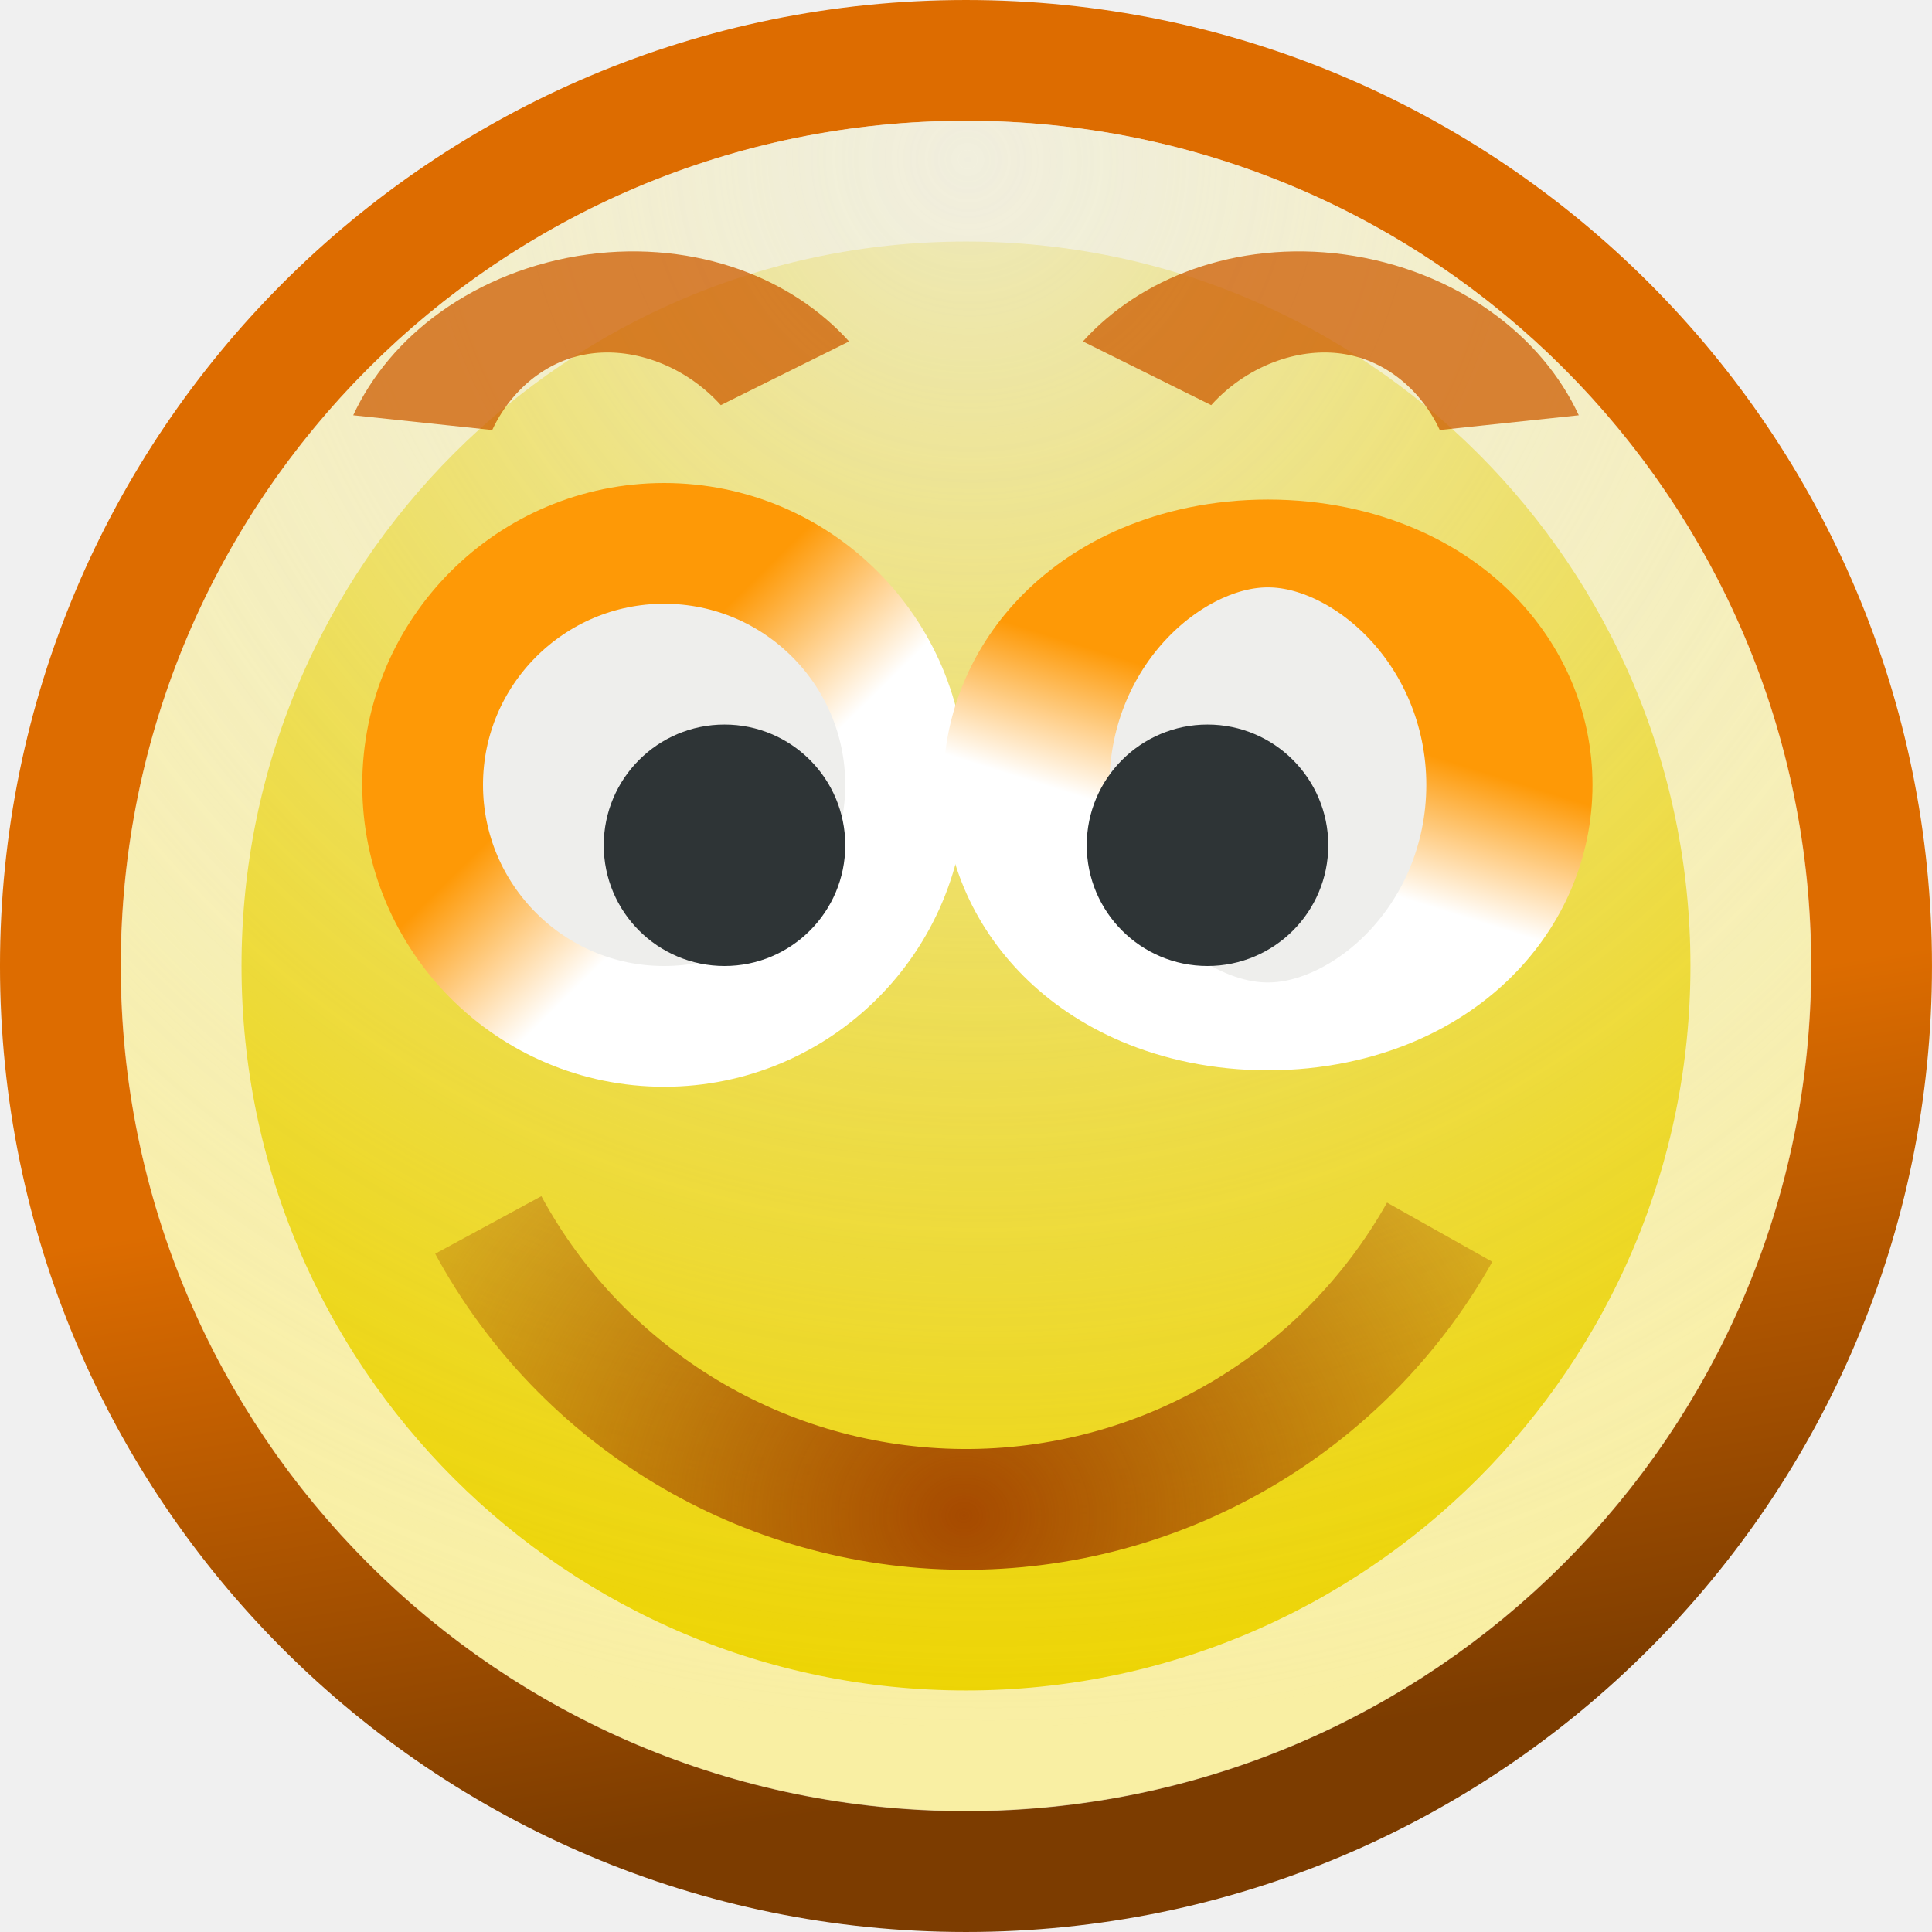
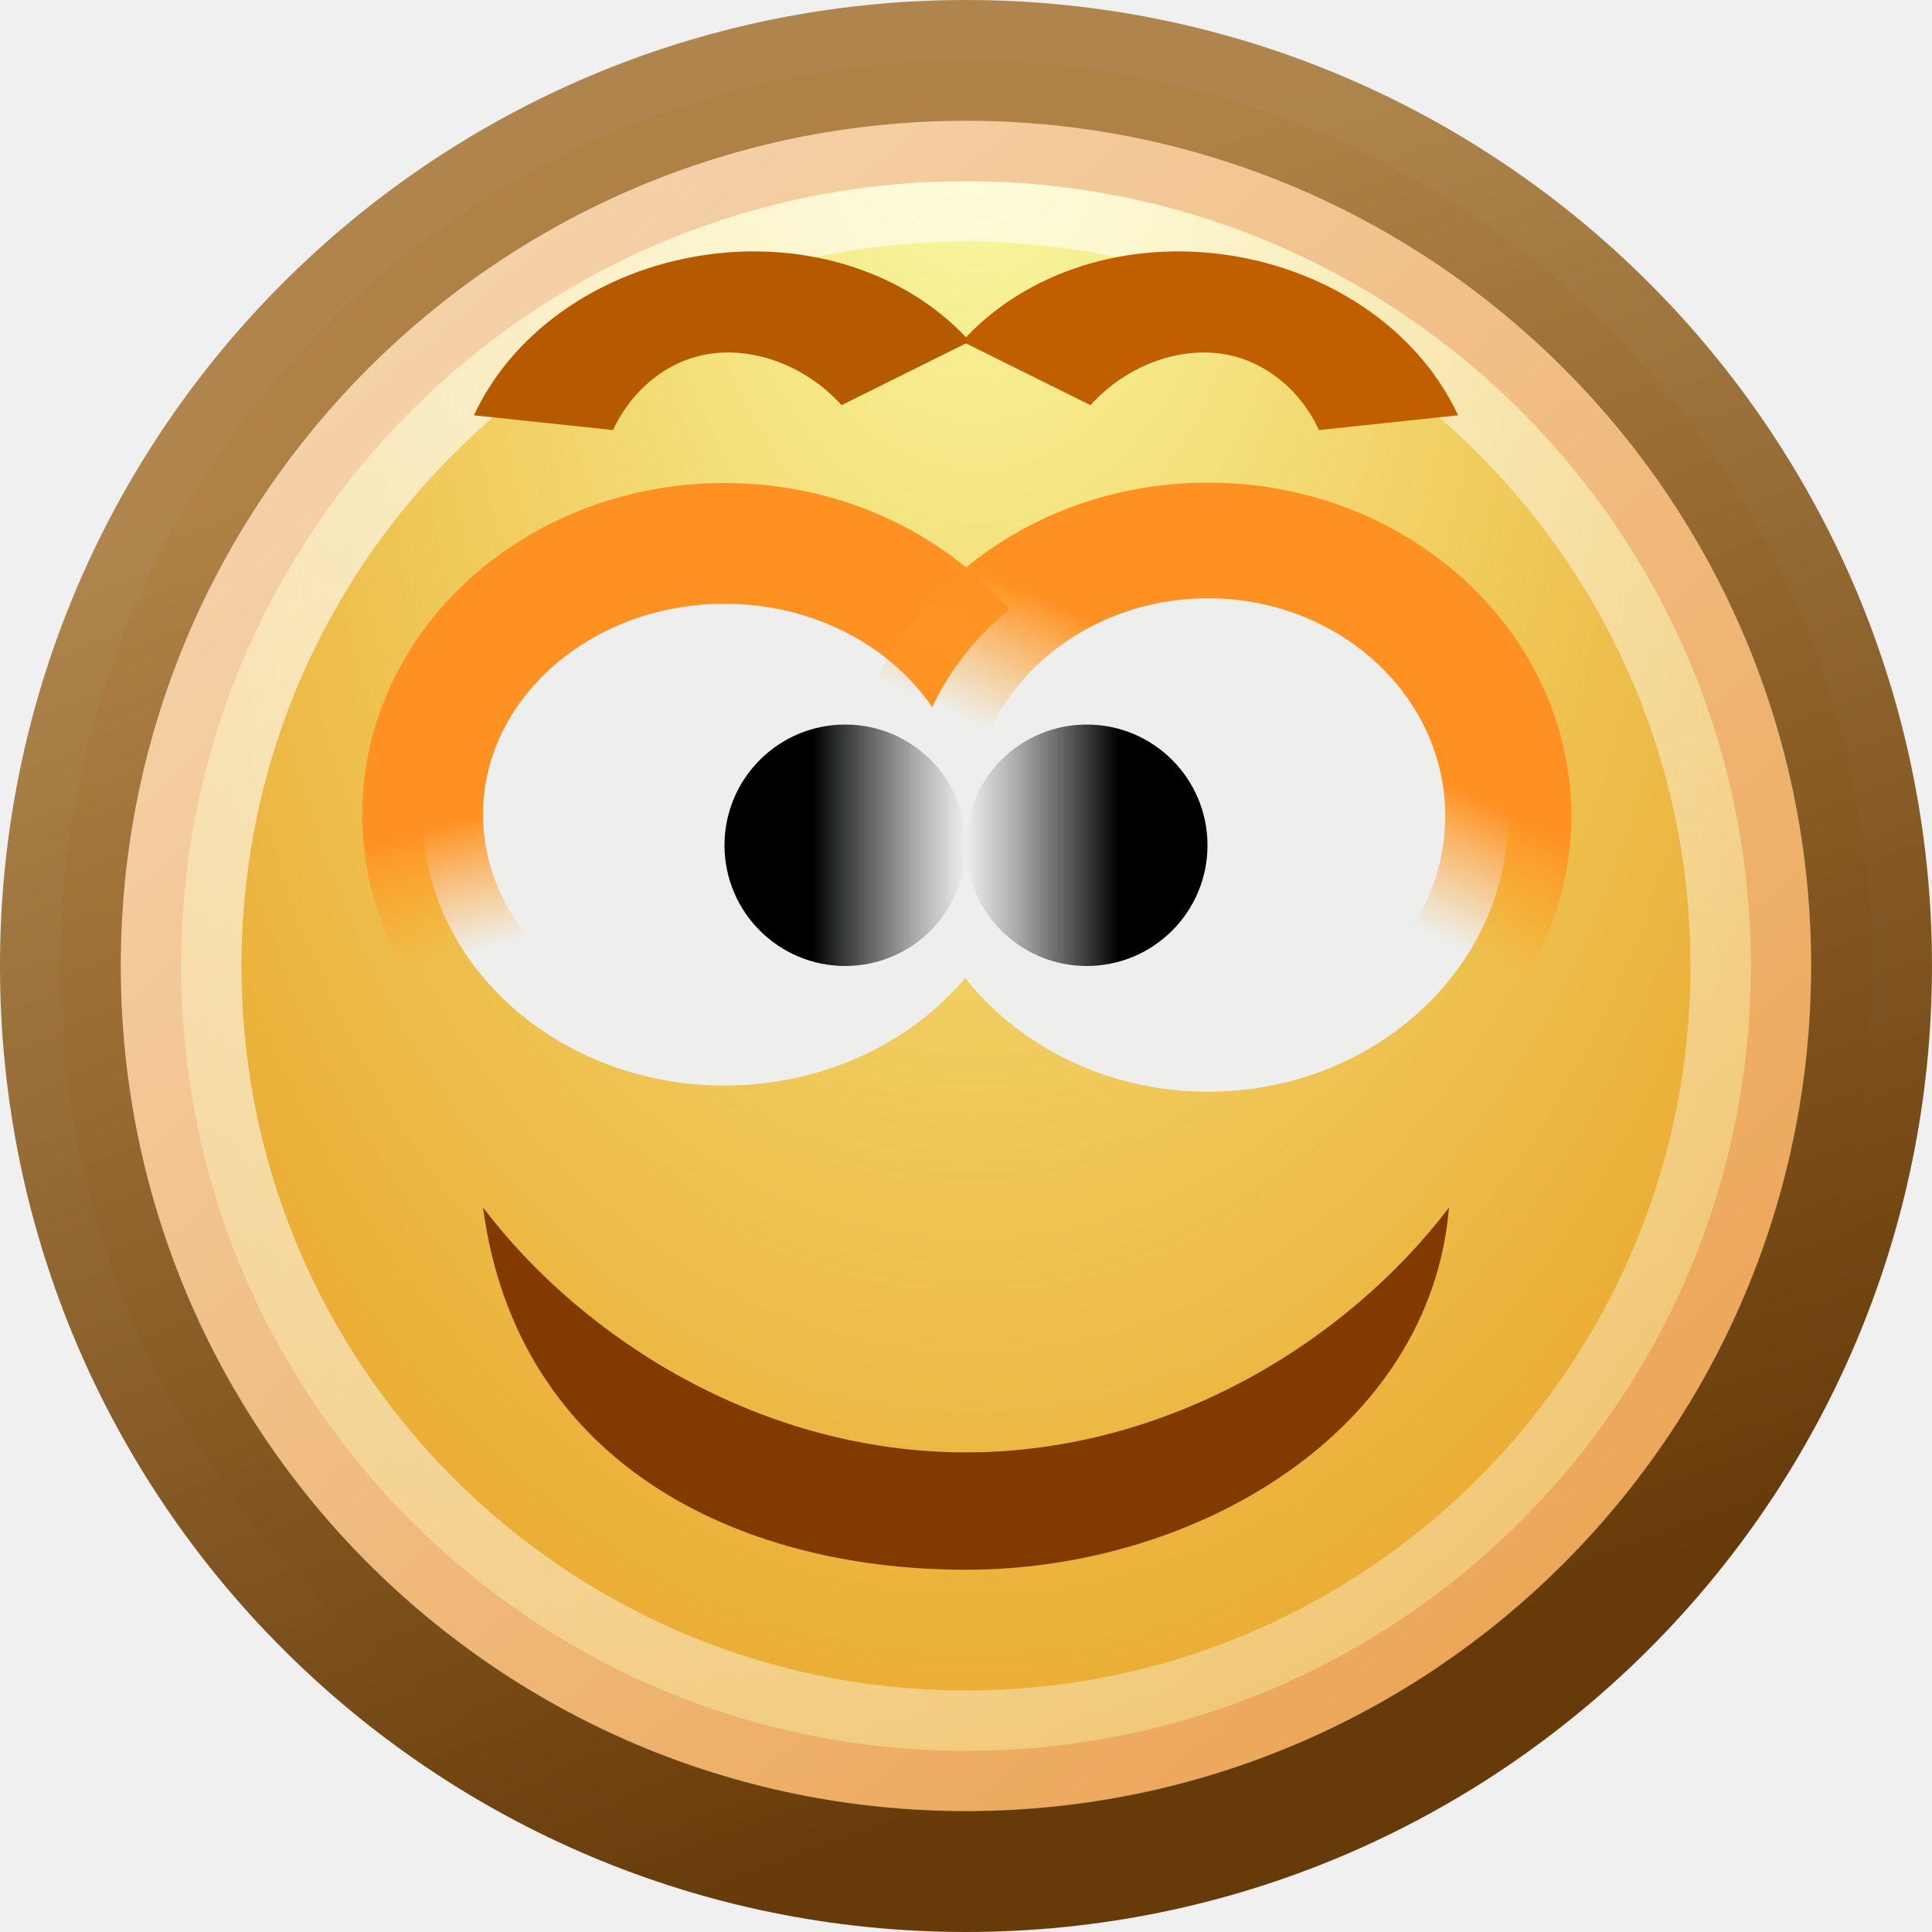
- <svg xmlns="http://www.w3.org/2000/svg" xmlns:xlink="http://www.w3.org/1999/xlink" id="svg2" width="16" height="16" version="1.0">
-   <defs id="defs5">
-     <linearGradient id="linearGradient3398">
-       <stop style="stop-color:#fe9906;stop-opacity:1;" offset="0" id="stop3400" />
-       <stop style="stop-color:#ffffff;stop-opacity:1" offset="1" id="stop3402" />
+ <svg xmlns="http://www.w3.org/2000/svg" xmlns:xlink="http://www.w3.org/1999/xlink" width="16px" height="16px" id="svg10335">
+   <defs id="defs10337">
+     <linearGradient id="linearGradient11170">
+       <stop id="stop11172" offset="0" style="stop-color:#000000;stop-opacity:1" />
+       <stop id="stop11174" offset="1" style="stop-color:#2e3436;stop-opacity:0;" />
    </linearGradient>
-     <linearGradient id="linearGradient3390">
-       <stop style="stop-color:#fe9906;stop-opacity:1" offset="0" id="stop3392" />
-       <stop style="stop-color:#ffffff;stop-opacity:1" offset="1" id="stop3394" />
+     <linearGradient id="linearGradient11164">
+       <stop id="stop11166" offset="0" style="stop-color:#000000;stop-opacity:1" />
+       <stop id="stop11168" offset="1" style="stop-color:#2e3436;stop-opacity:0;" />
    </linearGradient>
-     <linearGradient id="linearGradient3378">
-       <stop style="stop-color:#a64a00;stop-opacity:1;" offset="0" id="stop3380" />
-       <stop style="stop-color:#a64a00;stop-opacity:0;" offset="1" id="stop3382" />
+     <linearGradient id="linearGradient11148">
+       <stop style="stop-color:#2e3436;stop-opacity:1;" offset="0" id="stop11150" />
+       <stop style="stop-color:#2e3436;stop-opacity:0;" offset="1" id="stop11152" />
    </linearGradient>
-     <linearGradient id="linearGradient3357">
-       <stop style="stop-color:#dd6c00;stop-opacity:1" offset="0" id="stop3359" />
-       <stop style="stop-color:#7c3c00;stop-opacity:1" offset="1" id="stop3361" />
+     <filter id="filter22950" x="-0.15" width="1.3" y="-0.421" height="1.842">
+       <feGaussianBlur stdDeviation="0.831" id="feGaussianBlur22952" />
+     </filter>
+     <linearGradient id="linearGradient11455">
+       <stop id="stop11457" offset="0" style="stop-color:#673b09;stop-opacity:1" />
+       <stop id="stop11459" offset="1" style="stop-color:#ad8248;stop-opacity:0.965" />
    </linearGradient>
-     <linearGradient id="linearGradient3104">
-       <stop id="stop3106" offset="0" style="stop-color:#eeeeec;stop-opacity:1;" />
-       <stop id="stop3108" offset="1" style="stop-color:#eeeeec;stop-opacity:0;" />
+     <linearGradient xlink:href="#linearGradient11455" id="linearGradient20929" gradientUnits="userSpaceOnUse" x1="14.366" y1="19.516" x2="8.546" y2="3.946" />
+     <linearGradient id="linearGradient22870">
+       <stop style="stop-color:#ffffff;stop-opacity:1;" offset="0" id="stop22872" />
+       <stop style="stop-color:#ffffff;stop-opacity:0;" offset="1" id="stop22874" />
    </linearGradient>
-     <radialGradient xlink:href="#linearGradient3104" id="radialGradient3344" gradientUnits="userSpaceOnUse" gradientTransform="matrix(-1.30241,1.304442,-1.325199,-1.323009,41.46631,16.11711)" cx="5.743" cy="16.737" fx="5.743" fy="16.737" r="9.975" />
-     <linearGradient xlink:href="#linearGradient3357" id="linearGradient3363" x1="12.55" y1="12.357" x2="13.745" y2="19.751" gradientUnits="userSpaceOnUse" />
-     <radialGradient xlink:href="#linearGradient3378" id="radialGradient3384" cx="11.769" cy="25.56" fx="11.769" fy="25.56" r="9.841" gradientTransform="matrix(1.644469,0,0,1.459683,-7.584914,-16.23625)" gradientUnits="userSpaceOnUse" />
-     <linearGradient xlink:href="#linearGradient3390" id="linearGradient3396" x1="5.017" y1="6.008" x2="5.983" y2="6.992" gradientUnits="userSpaceOnUse" />
-     <linearGradient xlink:href="#linearGradient3398" id="linearGradient3404" x1="9.994" y1="9.175" x2="9.459" y2="10.074" gradientUnits="userSpaceOnUse" />
+     <linearGradient xlink:href="#linearGradient22870" id="linearGradient20933" gradientUnits="userSpaceOnUse" x1="-11.188" y1="-14.182" x2="31.903" y2="35.478" />
+     <linearGradient id="linearGradient11461">
+       <stop id="stop11463" offset="0" style="stop-color:#fbfeac;stop-opacity:1" />
+       <stop id="stop11465" offset="1" style="stop-color:#eedb3c;stop-opacity:0;" />
+     </linearGradient>
+     <radialGradient xlink:href="#linearGradient11461" id="radialGradient20931" gradientUnits="userSpaceOnUse" cx="11.806" cy="10.044" fx="11.884" fy="6.113" r="10.562" gradientTransform="matrix(1.903456,3.0329373e-8,-4.2282289e-8,2.653366,-10.66634,-17.06944)" />
+     <linearGradient xlink:href="#linearGradient22526" id="linearGradient20942" gradientUnits="userSpaceOnUse" gradientTransform="matrix(1,0,0,0.8980646,-2.999998,-2.235483)" x1="8.427" y1="9.607" x2="8.745" y2="10.765" />
+     <linearGradient id="linearGradient22526">
+       <stop style="stop-color:#ff9022;stop-opacity:1" offset="0" id="stop22528" />
+       <stop style="stop-color:#fea523;stop-opacity:0;" offset="1" id="stop22530" />
+     </linearGradient>
+     <linearGradient xlink:href="#linearGradient22526" id="linearGradient20915" gradientUnits="userSpaceOnUse" gradientTransform="translate(7.000002,1)" x1="9.294" y1="8.849" x2="8.717" y2="10" />
+     <linearGradient xlink:href="#linearGradient11148" id="linearGradient11154" x1="9.433" y1="9.653" x2="10.733" y2="9.653" gradientUnits="userSpaceOnUse" />
+     <linearGradient xlink:href="#linearGradient11164" id="linearGradient11158" gradientUnits="userSpaceOnUse" x1="9.433" y1="9.653" x2="10.733" y2="9.653" />
+     <linearGradient xlink:href="#linearGradient11170" id="linearGradient11160" gradientUnits="userSpaceOnUse" x1="9.433" y1="9.653" x2="10.733" y2="9.653" />
  </defs>
-   <path style="fill:#edd400;fill-opacity:1;stroke:url(#linearGradient3363);stroke-width:1.334;stroke-miterlimit:4;stroke-dasharray:none;stroke-opacity:1" id="path3317" d="M 21.781,10.983 A 9.975,9.975 0 1 1 1.831,10.983 A 9.975,9.975 0 1 1 21.781,10.983 z" transform="matrix(0.751736,0,0,0.751736,-0.8751143,-0.2563346)" />
-   <path style="opacity:0.64;fill:none;fill-opacity:1;stroke:#ffffff;stroke-width:1.535;stroke-miterlimit:4;stroke-dasharray:none;stroke-opacity:1" id="path3321" d="M 21.781,10.983 A 9.975,9.975 0 1 1 1.831,10.983 A 9.975,9.975 0 1 1 21.781,10.983 z" transform="matrix(0.6516124,0,0,0.6516124,0.3069616,0.8433262)" />
-   <path style="opacity:0.795;fill:url(#radialGradient3344);fill-opacity:1;stroke:none;stroke-width:1.053;stroke-miterlimit:4;stroke-dasharray:none;stroke-opacity:1" id="path3319" d="M 21.781,10.983 A 9.975,9.975 0 1 1 1.831,10.983 A 9.975,9.975 0 1 1 21.781,10.983 z" transform="matrix(0.7017364,0,0,0.7017364,-0.2848107,0.2928127)" />
-   <path style="fill:#eeeeec;fill-opacity:1;stroke:url(#linearGradient3396);stroke-width:1;stroke-miterlimit:4;stroke-opacity:1" d="M 7.5,6.5 C 7.5,7.604 6.604,8.5 5.5,8.5 C 4.396,8.5 3.5,7.604 3.5,6.5 C 3.5,5.396 4.396,4.5 5.5,4.5 C 6.604,4.5 7.5,5.396 7.5,6.5 z" id="path3154" />
-   <path style="fill:#2e3436;fill-opacity:1;stroke:none;stroke-width:0.986;stroke-miterlimit:4;stroke-dasharray:none;stroke-opacity:1" id="path2172" d="M 10.733,9.653 A 1.026,1.941 0 1 1 8.681,9.653 A 1.026,1.941 0 1 1 10.733,9.653 z" transform="matrix(0.9747194,0,0,0.5150957,-3.461538,2.027947)" />
-   <path style="fill:#eeeeec;fill-opacity:1;stroke:url(#linearGradient3404);stroke-width:0.706;stroke-miterlimit:4;stroke-dasharray:none;stroke-opacity:1" id="path3152" d="M 10.733,9.653 A 1.026,1.941 0 1 1 8.681,9.653 A 1.026,1.941 0 1 1 10.733,9.653 z" transform="matrix(1.949439,0,0,1.030191,-8.423076,-3.444105)" />
-   <path style="opacity:0.75;fill:none;fill-opacity:1;stroke:#ce5c00;stroke-width:0.851;stroke-miterlimit:4;stroke-dasharray:none;stroke-opacity:1" id="path2259" d="M 7.213,8.487 A 1.228,1.741 0 0 1 9.288,8.143" transform="matrix(1.401778,0.3494647,-0.2648498,0.9196421,1.636195,-7.234221)" />
-   <path style="opacity:0.75;fill:none;fill-opacity:1;stroke:#ce5c00;stroke-width:0.851;stroke-miterlimit:4;stroke-dasharray:none;stroke-opacity:1" id="path2261" d="M 7.213,8.487 A 1.228,1.741 0 0 1 9.288,8.143" transform="matrix(-1.401778,0.3494645,0.2648498,0.9196416,14.36381,-7.234215)" />
-   <path style="fill:#2e3436;fill-opacity:1;stroke:none;stroke-width:0.986;stroke-miterlimit:4;stroke-dasharray:none;stroke-opacity:1" id="path3346" d="M 10.733,9.653 A 1.026,1.941 0 1 1 8.681,9.653 A 1.026,1.941 0 1 1 10.733,9.653 z" transform="matrix(0.9747195,0,0,0.5150957,0.5384613,2.027947)" />
-   <path style="opacity:1;fill:none;fill-opacity:1;stroke:url(#radialGradient3384);stroke-width:2.217;stroke-miterlimit:4;stroke-dasharray:none;stroke-opacity:1" id="path3367" d="M 20.502,15.87 A 9.975,9.975 0 0 1 3.036,15.737" transform="matrix(0.4511163,0,0,0.4511162,2.67405,3.04538)" />
+   <g id="layer1">
+     <rect y="-0.905" x="-0.905" height="17.809" width="17.809" id="rect6749" style="opacity:0;fill:#d3d7cf;fill-opacity:0;fill-rule:nonzero;stroke:none;stroke-width:2;marker:none;marker-start:none;marker-mid:none;marker-end:none;visibility:visible;display:inline;overflow:visible;enable-background:accumulate" />
+     <path transform="matrix(0.751736,0,0,0.751736,-0.8751144,-0.2563346)" d="M 21.781,10.983 A 9.975,9.975 0 1 1 1.831,10.983 A 9.975,9.975 0 1 1 21.781,10.983 z" id="path17960" style="opacity:1;fill:#e37d0a;fill-opacity:1;stroke:url(#linearGradient20929);stroke-width:1.334;stroke-miterlimit:4;stroke-dasharray:none;stroke-opacity:1;display:inline;enable-background:new" />
+     <path transform="matrix(0.6516124,0,0,0.6516124,0.3069616,0.8433261)" d="M 21.781,10.983 A 9.975,9.975 0 1 1 1.831,10.983 A 9.975,9.975 0 1 1 21.781,10.983 z" id="path17964" style="opacity:1;fill:url(#radialGradient20931);fill-opacity:1;stroke:url(#linearGradient20933);stroke-width:1.535;stroke-miterlimit:4;stroke-dasharray:none;stroke-opacity:1;display:inline;enable-background:new" />
+     <path id="path17966" d="M 8.5,6.745 C 8.5,7.984 7.38,8.99 6,8.99 C 4.62,8.99 3.5,7.984 3.5,6.745 C 3.5,5.506 4.62,4.5 6,4.5 C 7.38,4.5 8.5,5.506 8.5,6.745 z" style="opacity:1;fill:#eeeeec;fill-opacity:1;stroke:url(#linearGradient20942);stroke-width:1;stroke-miterlimit:4;stroke-opacity:1;display:inline;enable-background:new" />
+     <path id="path17974" d="M 12,10 C 11.849,11.84 9.923,13 8,13 C 6.077,13 4.278,12.095 4,10 C 4.843,11.109 6.324,12.028 8,12.028 C 9.676,12.028 11.157,11.109 12,10 z" style="opacity:1;fill:#833a00;fill-opacity:1;stroke:none;stroke-width:1;stroke-miterlimit:4;stroke-dasharray:none;stroke-opacity:1;display:inline;enable-background:new" />
+     <path transform="matrix(1.401778,0.3494647,-0.2648498,0.9196422,0.6361947,-7.234222)" d="M 7.213,8.487 A 1.228,1.741 0 0 1 9.288,8.143" id="path17976" style="opacity:1;fill:none;fill-opacity:1;stroke:#c05e00;stroke-width:0.851;stroke-miterlimit:4;stroke-dasharray:none;stroke-opacity:1;display:inline;enable-background:new" />
+     <path transform="matrix(-1.401777,0.3494645,0.2648497,0.9196415,15.3638,-7.234215)" d="M 7.213,8.487 A 1.228,1.741 0 0 1 9.288,8.143" id="path17978" style="opacity:1;fill:none;fill-opacity:1;stroke:#b65a00;stroke-width:0.851;stroke-miterlimit:4;stroke-dasharray:none;stroke-opacity:1;display:inline;enable-background:new" />
+     <a style="opacity:1;display:inline;enable-background:new" id="a22276" transform="matrix(0.9944816,0,0,0.9130993,-5.907419,-3.285655)">
+       <path style="opacity:1;fill:#eeeeec;fill-opacity:1;stroke:url(#linearGradient20915);stroke-width:1.049;stroke-miterlimit:4;stroke-opacity:1;display:inline;enable-background:new" d="M 18.5,11 C 18.5,12.38 17.38,13.5 16,13.5 C 14.62,13.5 13.5,12.38 13.5,11 C 13.5,9.62 14.62,8.5 16,8.5 C 17.38,8.5 18.5,9.62 18.5,11 z" id="path22835" />
+     </a>
+     <path transform="matrix(0.9747196,0,0,0.5150957,-2.46154,2.027947)" d="M 10.733,9.653 A 1.026,1.941 0 1 1 8.681,9.653 A 1.026,1.941 0 1 1 10.733,9.653 z" id="path17968" style="opacity:1;fill:url(#linearGradient11160);fill-opacity:1;stroke:none;stroke-width:0.986;stroke-miterlimit:4;stroke-dasharray:none;stroke-opacity:1;display:inline;enable-background:new" />
+     <path transform="matrix(-0.9747196,0,0,0.5150957,18.46154,2.027947)" d="M 10.733,9.653 A 1.026,1.941 0 1 1 8.681,9.653 A 1.026,1.941 0 1 1 10.733,9.653 z" id="path11156" style="opacity:1;fill:url(#linearGradient11158);fill-opacity:1;stroke:none;stroke-width:0.986;stroke-miterlimit:4;stroke-dasharray:none;stroke-opacity:1;display:inline;enable-background:new" />
+   </g>
</svg>
